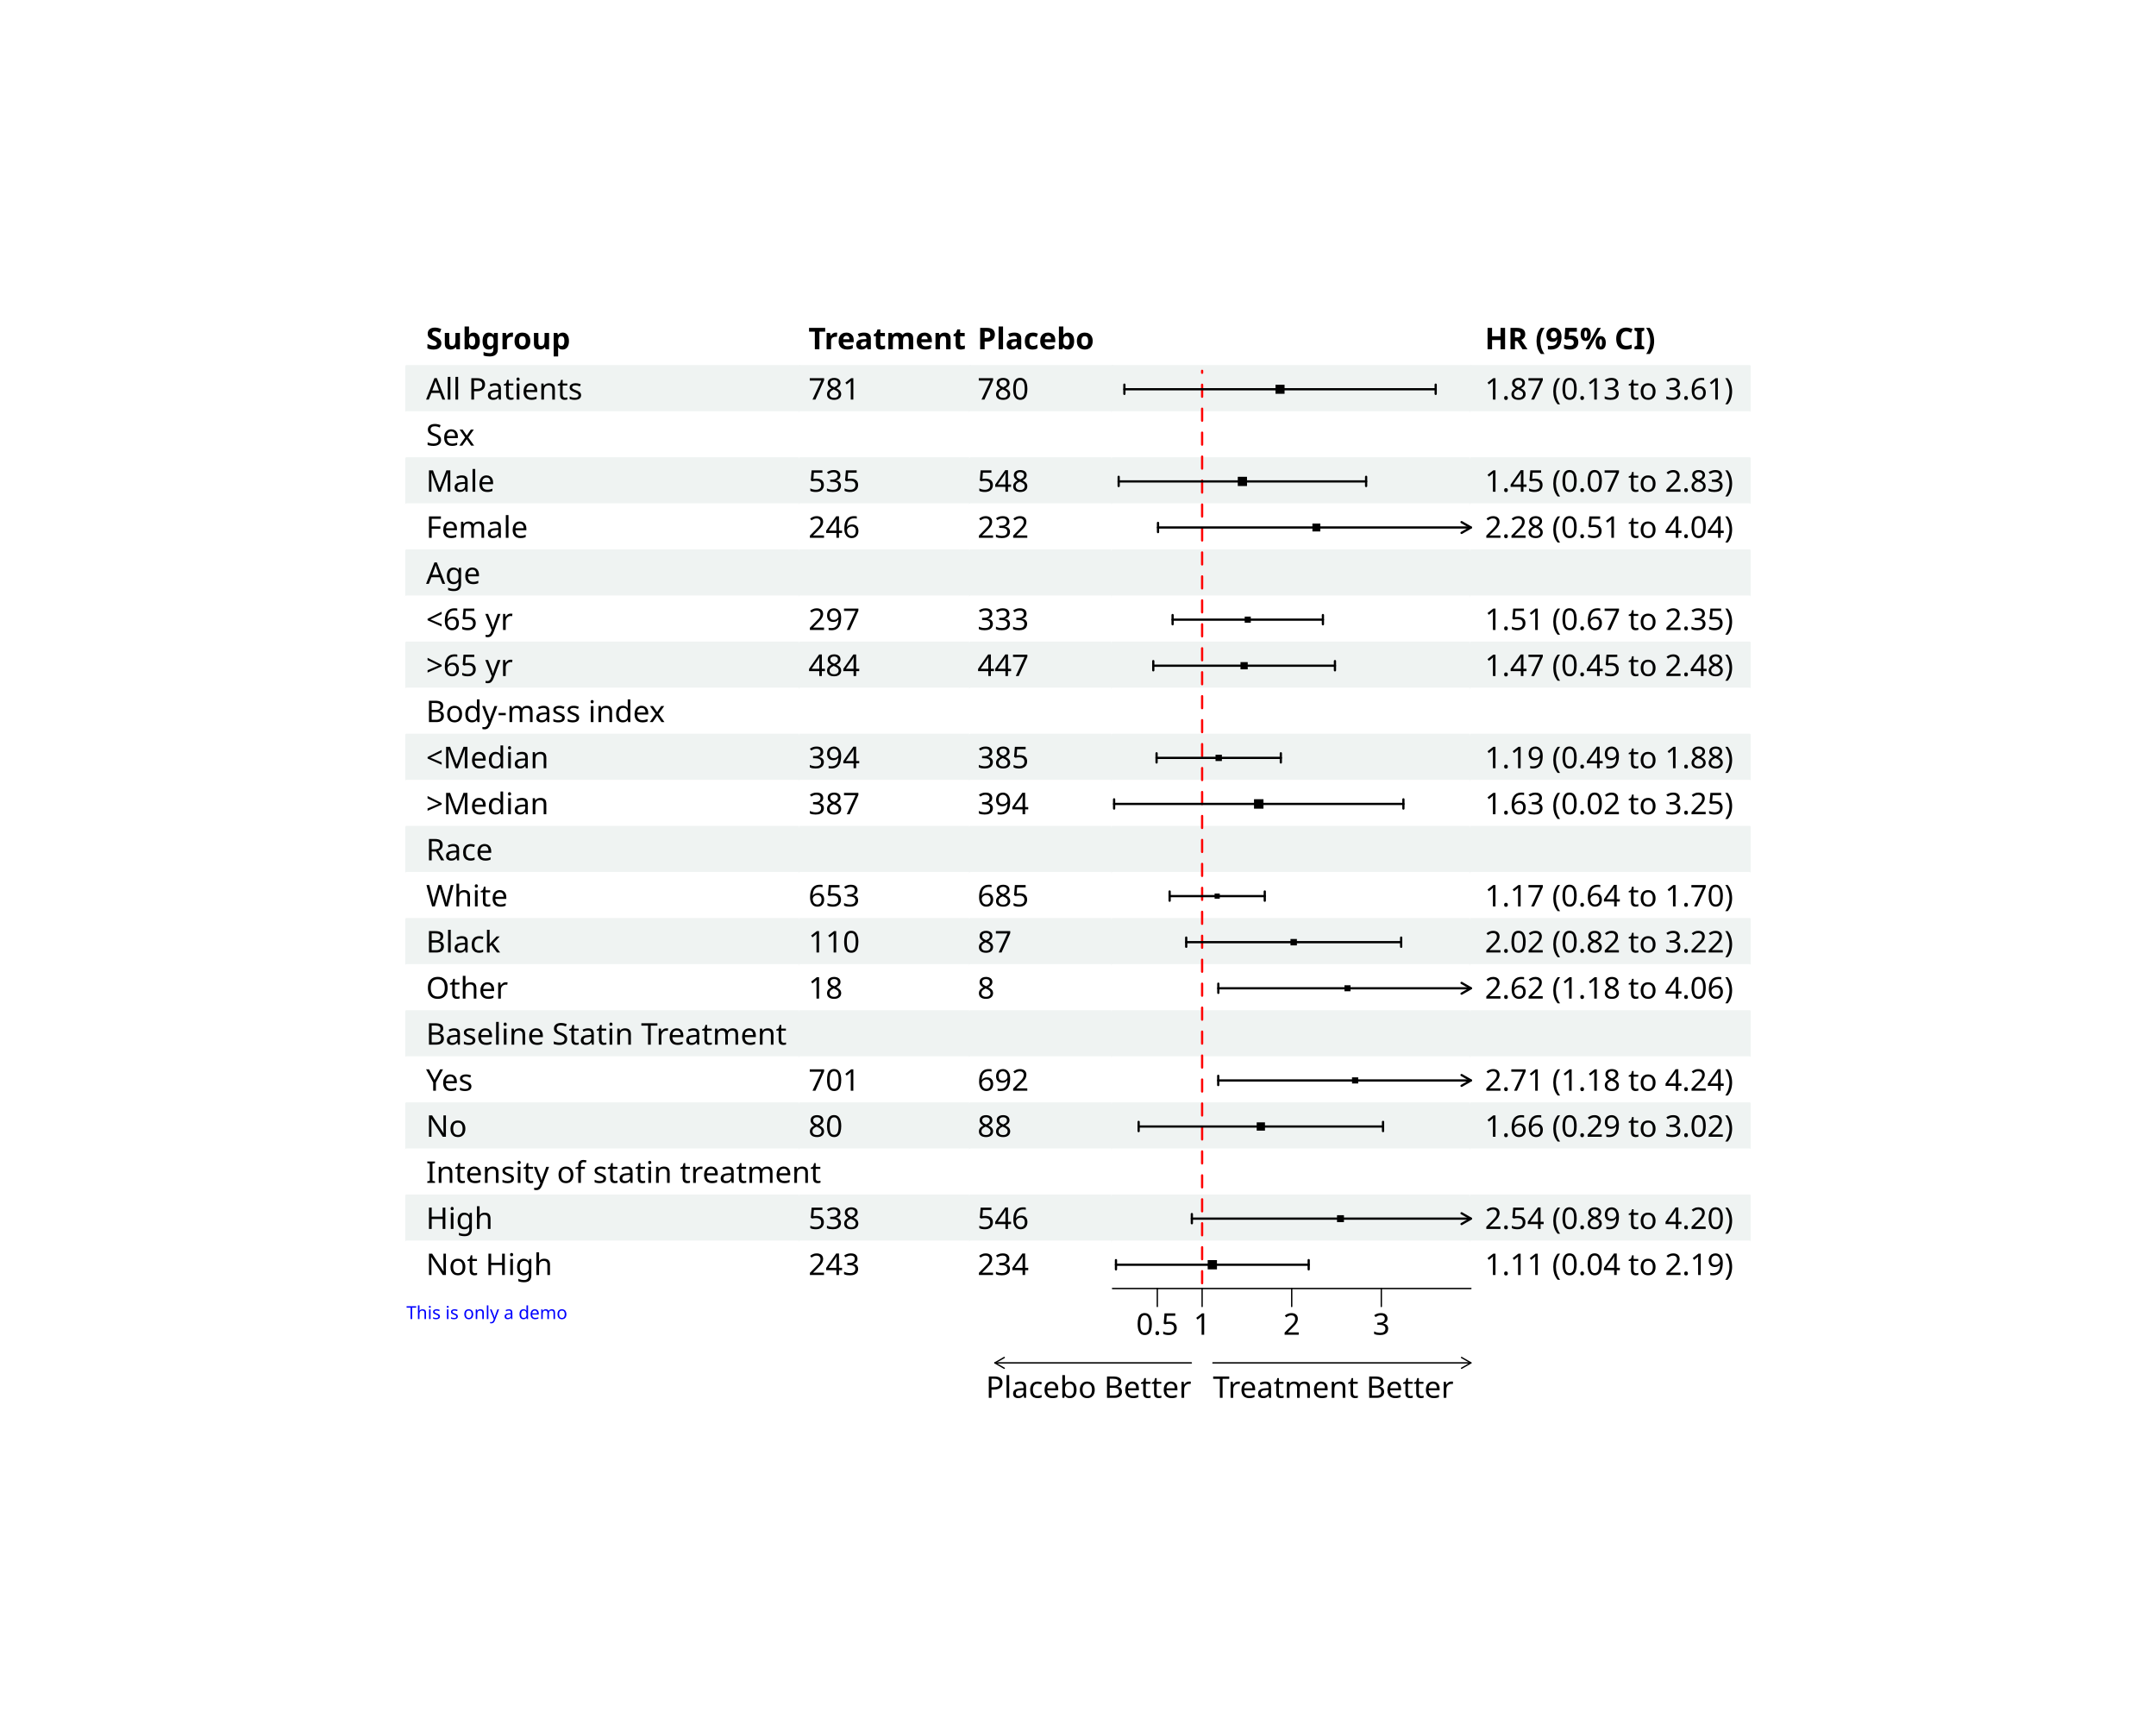
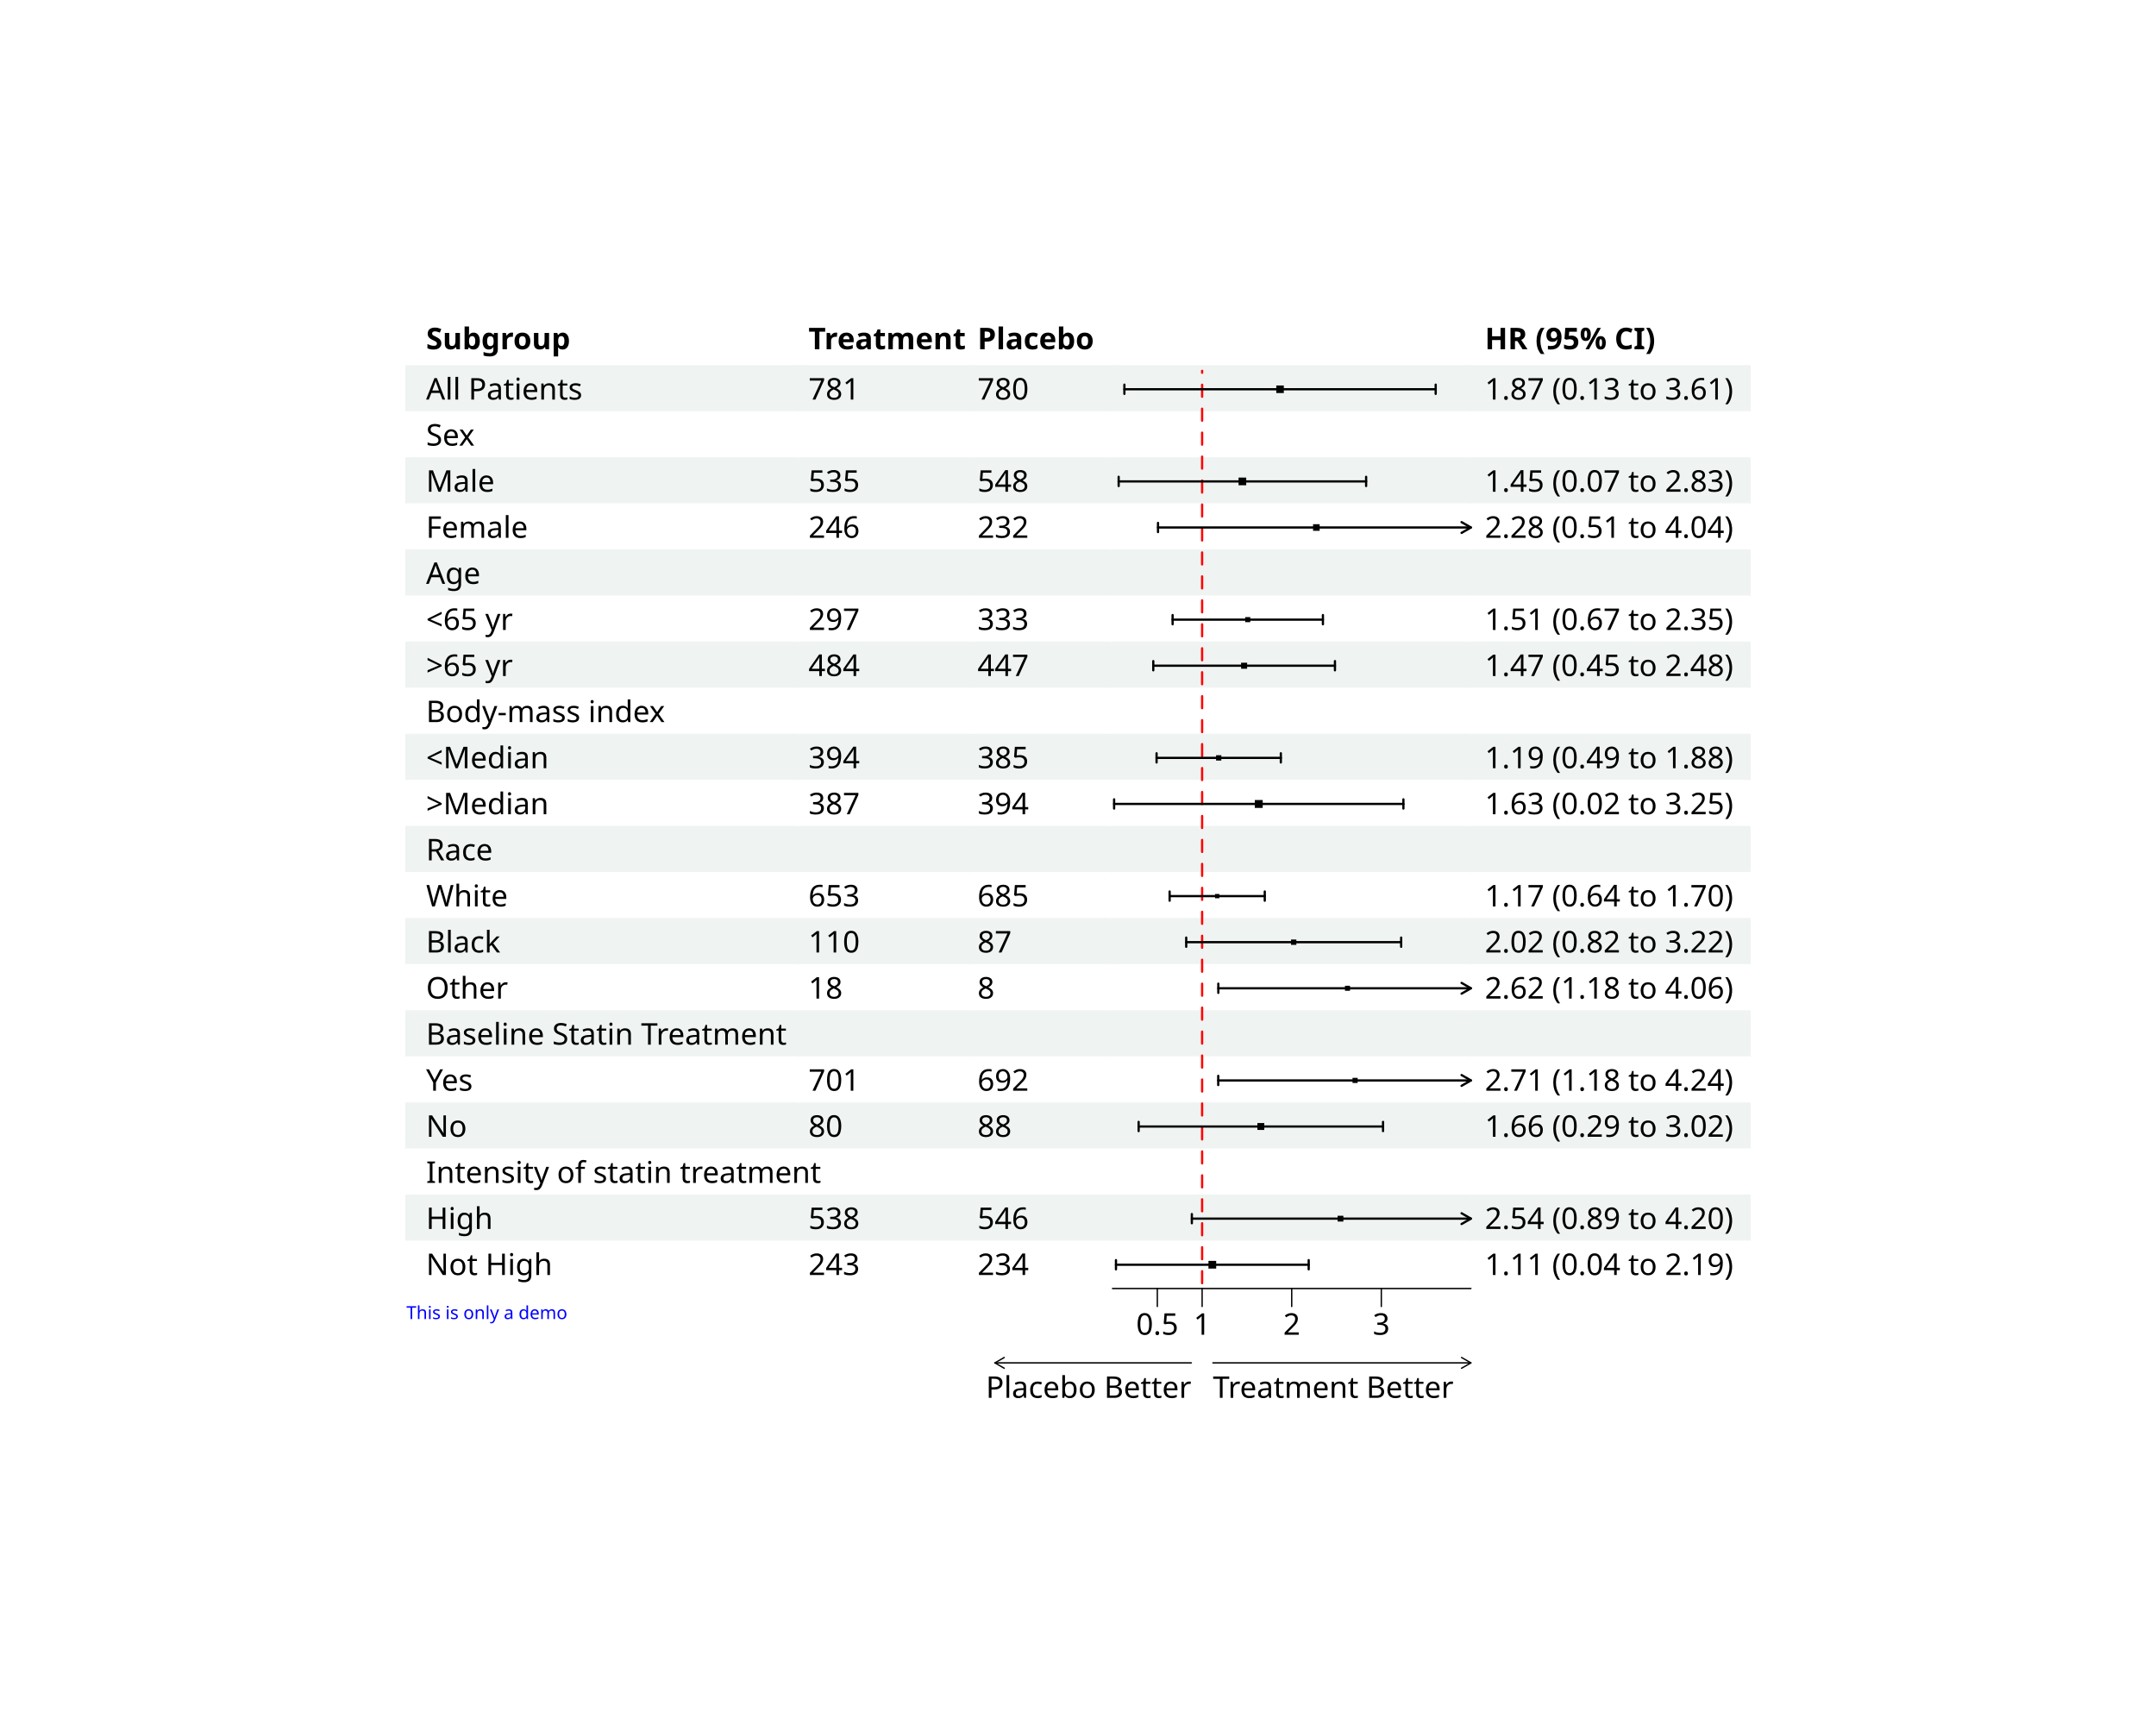
<svg xmlns="http://www.w3.org/2000/svg" class="svglite" data-engine-version="2.0" width="720.00pt" height="576.00pt" viewBox="0 0 720.00 576.00">
  <defs>
    <style type="text/css">
    .svglite line, .svglite polyline, .svglite polygon, .svglite path, .svglite rect, .svglite circle {
      fill: none;
      stroke: #000000;
      stroke-linecap: round;
      stroke-linejoin: round;
      stroke-miterlimit: 10.00;
    }
  </style>
  </defs>
  <rect width="100%" height="100%" style="stroke: none; fill: #FFFFFF;" />
  <defs>
    <clipPath id="cpMC4wMHw3MjAuMDB8MC4wMHw1NzYuMDA=">
      <rect x="0.00" y="0.00" width="720.00" height="576.00" />
    </clipPath>
  </defs>
  <g clip-path="url(#cpMC4wMHw3MjAuMDB8MC4wMHw1NzYuMDA=)">
    <rect x="135.72" y="104.06" width="131.41" height="18.22" style="stroke-width: 0.75; stroke: none; fill: #FFFFFF;" />
    <rect x="267.13" y="104.06" width="56.91" height="18.22" style="stroke-width: 0.75; stroke: none; fill: #FFFFFF;" />
    <rect x="324.05" y="104.06" width="47.48" height="18.22" style="stroke-width: 0.75; stroke: none; fill: #FFFFFF;" />
    <rect x="371.53" y="104.06" width="119.68" height="18.22" style="stroke-width: 0.75; stroke: none; fill: #FFFFFF;" />
    <rect x="491.21" y="104.06" width="93.06" height="18.22" style="stroke-width: 0.75; stroke: none; fill: #FFFFFF;" />
    <rect x="135.72" y="122.28" width="131.41" height="15.39" style="stroke-width: 0.75; stroke: #EFF3F2; fill: #EFF3F2;" />
    <rect x="135.72" y="137.67" width="131.41" height="15.39" style="stroke-width: 0.75; stroke: #FFFFFF; fill: #FFFFFF;" />
    <rect x="135.72" y="153.06" width="131.41" height="15.39" style="stroke-width: 0.75; stroke: #EFF3F2; fill: #EFF3F2;" />
    <rect x="135.72" y="168.44" width="131.41" height="15.39" style="stroke-width: 0.75; stroke: #FFFFFF; fill: #FFFFFF;" />
    <rect x="135.72" y="183.83" width="131.41" height="15.39" style="stroke-width: 0.75; stroke: #EFF3F2; fill: #EFF3F2;" />
    <rect x="135.72" y="199.21" width="131.41" height="15.39" style="stroke-width: 0.75; stroke: #FFFFFF; fill: #FFFFFF;" />
    <rect x="135.72" y="214.60" width="131.41" height="15.39" style="stroke-width: 0.75; stroke: #EFF3F2; fill: #EFF3F2;" />
    <rect x="135.72" y="229.99" width="131.41" height="15.39" style="stroke-width: 0.75; stroke: #FFFFFF; fill: #FFFFFF;" />
    <rect x="135.72" y="245.37" width="131.41" height="15.39" style="stroke-width: 0.75; stroke: #EFF3F2; fill: #EFF3F2;" />
    <rect x="135.72" y="260.76" width="131.41" height="15.39" style="stroke-width: 0.75; stroke: #FFFFFF; fill: #FFFFFF;" />
    <rect x="135.72" y="276.14" width="131.41" height="15.39" style="stroke-width: 0.75; stroke: #EFF3F2; fill: #EFF3F2;" />
    <rect x="135.72" y="291.53" width="131.41" height="15.39" style="stroke-width: 0.75; stroke: #FFFFFF; fill: #FFFFFF;" />
    <rect x="135.72" y="306.92" width="131.41" height="15.39" style="stroke-width: 0.75; stroke: #EFF3F2; fill: #EFF3F2;" />
    <rect x="135.72" y="322.30" width="131.41" height="15.39" style="stroke-width: 0.75; stroke: #FFFFFF; fill: #FFFFFF;" />
    <rect x="135.72" y="337.69" width="131.41" height="15.39" style="stroke-width: 0.75; stroke: #EFF3F2; fill: #EFF3F2;" />
    <rect x="135.72" y="353.07" width="131.41" height="15.39" style="stroke-width: 0.75; stroke: #FFFFFF; fill: #FFFFFF;" />
    <rect x="135.72" y="368.46" width="131.41" height="15.39" style="stroke-width: 0.75; stroke: #EFF3F2; fill: #EFF3F2;" />
    <rect x="135.72" y="383.85" width="131.41" height="15.39" style="stroke-width: 0.75; stroke: #FFFFFF; fill: #FFFFFF;" />
    <rect x="135.72" y="399.23" width="131.41" height="15.39" style="stroke-width: 0.75; stroke: #EFF3F2; fill: #EFF3F2;" />
    <rect x="135.72" y="414.62" width="131.41" height="15.39" style="stroke-width: 0.75; stroke: #FFFFFF; fill: #FFFFFF;" />
    <rect x="267.13" y="122.28" width="56.91" height="15.39" style="stroke-width: 0.75; stroke: #EFF3F2; fill: #EFF3F2;" />
    <rect x="267.13" y="137.67" width="56.91" height="15.39" style="stroke-width: 0.75; stroke: #FFFFFF; fill: #FFFFFF;" />
    <rect x="267.13" y="153.06" width="56.91" height="15.39" style="stroke-width: 0.75; stroke: #EFF3F2; fill: #EFF3F2;" />
    <rect x="267.13" y="168.44" width="56.91" height="15.39" style="stroke-width: 0.75; stroke: #FFFFFF; fill: #FFFFFF;" />
    <rect x="267.13" y="183.83" width="56.91" height="15.39" style="stroke-width: 0.75; stroke: #EFF3F2; fill: #EFF3F2;" />
    <rect x="267.13" y="199.21" width="56.91" height="15.39" style="stroke-width: 0.75; stroke: #FFFFFF; fill: #FFFFFF;" />
    <rect x="267.13" y="214.60" width="56.91" height="15.39" style="stroke-width: 0.75; stroke: #EFF3F2; fill: #EFF3F2;" />
    <rect x="267.13" y="229.99" width="56.91" height="15.39" style="stroke-width: 0.75; stroke: #FFFFFF; fill: #FFFFFF;" />
    <rect x="267.13" y="245.37" width="56.91" height="15.39" style="stroke-width: 0.75; stroke: #EFF3F2; fill: #EFF3F2;" />
    <rect x="267.13" y="260.76" width="56.91" height="15.39" style="stroke-width: 0.75; stroke: #FFFFFF; fill: #FFFFFF;" />
    <rect x="267.13" y="276.14" width="56.91" height="15.39" style="stroke-width: 0.75; stroke: #EFF3F2; fill: #EFF3F2;" />
    <rect x="267.13" y="291.53" width="56.91" height="15.39" style="stroke-width: 0.75; stroke: #FFFFFF; fill: #FFFFFF;" />
    <rect x="267.13" y="306.92" width="56.91" height="15.39" style="stroke-width: 0.75; stroke: #EFF3F2; fill: #EFF3F2;" />
    <rect x="267.13" y="322.30" width="56.91" height="15.39" style="stroke-width: 0.75; stroke: #FFFFFF; fill: #FFFFFF;" />
    <rect x="267.13" y="337.69" width="56.91" height="15.39" style="stroke-width: 0.75; stroke: #EFF3F2; fill: #EFF3F2;" />
    <rect x="267.13" y="353.07" width="56.91" height="15.39" style="stroke-width: 0.75; stroke: #FFFFFF; fill: #FFFFFF;" />
    <rect x="267.13" y="368.46" width="56.91" height="15.39" style="stroke-width: 0.75; stroke: #EFF3F2; fill: #EFF3F2;" />
    <rect x="267.13" y="383.85" width="56.91" height="15.39" style="stroke-width: 0.75; stroke: #FFFFFF; fill: #FFFFFF;" />
    <rect x="267.13" y="399.23" width="56.91" height="15.39" style="stroke-width: 0.75; stroke: #EFF3F2; fill: #EFF3F2;" />
    <rect x="267.13" y="414.62" width="56.91" height="15.39" style="stroke-width: 0.75; stroke: #FFFFFF; fill: #FFFFFF;" />
    <rect x="324.05" y="122.28" width="47.48" height="15.39" style="stroke-width: 0.75; stroke: #EFF3F2; fill: #EFF3F2;" />
    <rect x="324.05" y="137.67" width="47.48" height="15.39" style="stroke-width: 0.75; stroke: #FFFFFF; fill: #FFFFFF;" />
    <rect x="324.05" y="153.06" width="47.48" height="15.39" style="stroke-width: 0.75; stroke: #EFF3F2; fill: #EFF3F2;" />
    <rect x="324.05" y="168.44" width="47.48" height="15.39" style="stroke-width: 0.75; stroke: #FFFFFF; fill: #FFFFFF;" />
    <rect x="324.05" y="183.83" width="47.48" height="15.39" style="stroke-width: 0.75; stroke: #EFF3F2; fill: #EFF3F2;" />
    <rect x="324.05" y="199.21" width="47.48" height="15.39" style="stroke-width: 0.75; stroke: #FFFFFF; fill: #FFFFFF;" />
    <rect x="324.05" y="214.60" width="47.48" height="15.39" style="stroke-width: 0.75; stroke: #EFF3F2; fill: #EFF3F2;" />
    <rect x="324.05" y="229.99" width="47.48" height="15.39" style="stroke-width: 0.75; stroke: #FFFFFF; fill: #FFFFFF;" />
    <rect x="324.05" y="245.37" width="47.48" height="15.39" style="stroke-width: 0.75; stroke: #EFF3F2; fill: #EFF3F2;" />
    <rect x="324.05" y="260.76" width="47.48" height="15.39" style="stroke-width: 0.75; stroke: #FFFFFF; fill: #FFFFFF;" />
    <rect x="324.05" y="276.14" width="47.48" height="15.39" style="stroke-width: 0.75; stroke: #EFF3F2; fill: #EFF3F2;" />
    <rect x="324.05" y="291.53" width="47.48" height="15.39" style="stroke-width: 0.75; stroke: #FFFFFF; fill: #FFFFFF;" />
    <rect x="324.05" y="306.92" width="47.48" height="15.39" style="stroke-width: 0.75; stroke: #EFF3F2; fill: #EFF3F2;" />
    <rect x="324.05" y="322.30" width="47.48" height="15.39" style="stroke-width: 0.75; stroke: #FFFFFF; fill: #FFFFFF;" />
    <rect x="324.05" y="337.69" width="47.48" height="15.39" style="stroke-width: 0.75; stroke: #EFF3F2; fill: #EFF3F2;" />
    <rect x="324.05" y="353.07" width="47.48" height="15.39" style="stroke-width: 0.75; stroke: #FFFFFF; fill: #FFFFFF;" />
    <rect x="324.05" y="368.46" width="47.48" height="15.39" style="stroke-width: 0.75; stroke: #EFF3F2; fill: #EFF3F2;" />
    <rect x="324.05" y="383.85" width="47.48" height="15.39" style="stroke-width: 0.75; stroke: #FFFFFF; fill: #FFFFFF;" />
    <rect x="324.05" y="399.23" width="47.48" height="15.39" style="stroke-width: 0.75; stroke: #EFF3F2; fill: #EFF3F2;" />
    <rect x="324.05" y="414.62" width="47.48" height="15.39" style="stroke-width: 0.75; stroke: #FFFFFF; fill: #FFFFFF;" />
    <rect x="371.53" y="122.28" width="119.68" height="15.39" style="stroke-width: 0.75; stroke: #EFF3F2; fill: #EFF3F2;" />
    <rect x="371.53" y="137.67" width="119.68" height="15.39" style="stroke-width: 0.75; stroke: #FFFFFF; fill: #FFFFFF;" />
    <rect x="371.53" y="153.06" width="119.68" height="15.39" style="stroke-width: 0.75; stroke: #EFF3F2; fill: #EFF3F2;" />
    <rect x="371.53" y="168.44" width="119.68" height="15.39" style="stroke-width: 0.75; stroke: #FFFFFF; fill: #FFFFFF;" />
    <rect x="371.53" y="183.83" width="119.68" height="15.39" style="stroke-width: 0.75; stroke: #EFF3F2; fill: #EFF3F2;" />
    <rect x="371.53" y="199.21" width="119.68" height="15.39" style="stroke-width: 0.75; stroke: #FFFFFF; fill: #FFFFFF;" />
    <rect x="371.53" y="214.60" width="119.68" height="15.39" style="stroke-width: 0.75; stroke: #EFF3F2; fill: #EFF3F2;" />
    <rect x="371.53" y="229.99" width="119.68" height="15.39" style="stroke-width: 0.75; stroke: #FFFFFF; fill: #FFFFFF;" />
    <rect x="371.53" y="245.37" width="119.68" height="15.39" style="stroke-width: 0.75; stroke: #EFF3F2; fill: #EFF3F2;" />
    <rect x="371.53" y="260.76" width="119.68" height="15.39" style="stroke-width: 0.75; stroke: #FFFFFF; fill: #FFFFFF;" />
    <rect x="371.53" y="276.14" width="119.68" height="15.39" style="stroke-width: 0.75; stroke: #EFF3F2; fill: #EFF3F2;" />
    <rect x="371.53" y="291.53" width="119.68" height="15.39" style="stroke-width: 0.75; stroke: #FFFFFF; fill: #FFFFFF;" />
    <rect x="371.53" y="306.92" width="119.68" height="15.39" style="stroke-width: 0.75; stroke: #EFF3F2; fill: #EFF3F2;" />
    <rect x="371.53" y="322.30" width="119.68" height="15.39" style="stroke-width: 0.75; stroke: #FFFFFF; fill: #FFFFFF;" />
    <rect x="371.53" y="337.69" width="119.68" height="15.39" style="stroke-width: 0.75; stroke: #EFF3F2; fill: #EFF3F2;" />
    <rect x="371.53" y="353.07" width="119.68" height="15.39" style="stroke-width: 0.75; stroke: #FFFFFF; fill: #FFFFFF;" />
    <rect x="371.53" y="368.46" width="119.68" height="15.39" style="stroke-width: 0.75; stroke: #EFF3F2; fill: #EFF3F2;" />
    <rect x="371.53" y="383.85" width="119.68" height="15.39" style="stroke-width: 0.75; stroke: #FFFFFF; fill: #FFFFFF;" />
    <rect x="371.53" y="399.23" width="119.68" height="15.39" style="stroke-width: 0.75; stroke: #EFF3F2; fill: #EFF3F2;" />
    <rect x="371.53" y="414.62" width="119.68" height="15.39" style="stroke-width: 0.75; stroke: #FFFFFF; fill: #FFFFFF;" />
    <rect x="491.21" y="122.28" width="93.06" height="15.39" style="stroke-width: 0.75; stroke: #EFF3F2; fill: #EFF3F2;" />
    <rect x="491.21" y="137.67" width="93.06" height="15.39" style="stroke-width: 0.75; stroke: #FFFFFF; fill: #FFFFFF;" />
    <rect x="491.21" y="153.06" width="93.06" height="15.39" style="stroke-width: 0.75; stroke: #EFF3F2; fill: #EFF3F2;" />
    <rect x="491.21" y="168.44" width="93.06" height="15.39" style="stroke-width: 0.75; stroke: #FFFFFF; fill: #FFFFFF;" />
    <rect x="491.21" y="183.83" width="93.06" height="15.39" style="stroke-width: 0.75; stroke: #EFF3F2; fill: #EFF3F2;" />
    <rect x="491.21" y="199.21" width="93.06" height="15.39" style="stroke-width: 0.75; stroke: #FFFFFF; fill: #FFFFFF;" />
    <rect x="491.21" y="214.60" width="93.06" height="15.39" style="stroke-width: 0.75; stroke: #EFF3F2; fill: #EFF3F2;" />
    <rect x="491.21" y="229.99" width="93.06" height="15.39" style="stroke-width: 0.75; stroke: #FFFFFF; fill: #FFFFFF;" />
    <rect x="491.21" y="245.37" width="93.06" height="15.39" style="stroke-width: 0.75; stroke: #EFF3F2; fill: #EFF3F2;" />
    <rect x="491.21" y="260.76" width="93.06" height="15.39" style="stroke-width: 0.75; stroke: #FFFFFF; fill: #FFFFFF;" />
    <rect x="491.21" y="276.14" width="93.06" height="15.39" style="stroke-width: 0.75; stroke: #EFF3F2; fill: #EFF3F2;" />
    <rect x="491.21" y="291.53" width="93.06" height="15.39" style="stroke-width: 0.75; stroke: #FFFFFF; fill: #FFFFFF;" />
    <rect x="491.21" y="306.92" width="93.06" height="15.39" style="stroke-width: 0.75; stroke: #EFF3F2; fill: #EFF3F2;" />
    <rect x="491.21" y="322.30" width="93.06" height="15.39" style="stroke-width: 0.75; stroke: #FFFFFF; fill: #FFFFFF;" />
    <rect x="491.21" y="337.69" width="93.06" height="15.39" style="stroke-width: 0.75; stroke: #EFF3F2; fill: #EFF3F2;" />
    <rect x="491.21" y="353.07" width="93.06" height="15.39" style="stroke-width: 0.75; stroke: #FFFFFF; fill: #FFFFFF;" />
    <rect x="491.21" y="368.46" width="93.06" height="15.39" style="stroke-width: 0.75; stroke: #EFF3F2; fill: #EFF3F2;" />
    <rect x="491.21" y="383.85" width="93.06" height="15.39" style="stroke-width: 0.75; stroke: #FFFFFF; fill: #FFFFFF;" />
    <rect x="491.21" y="399.23" width="93.06" height="15.39" style="stroke-width: 0.75; stroke: #EFF3F2; fill: #EFF3F2;" />
    <rect x="491.21" y="414.62" width="93.06" height="15.39" style="stroke-width: 0.75; stroke: #FFFFFF; fill: #FFFFFF;" />
    <text x="142.29" y="116.62" style="font-size: 10.00px; font-weight: bold; font-family: sans;" textLength="43.37px" lengthAdjust="spacingAndGlyphs">Subgroup</text>
    <text x="142.29" y="133.42" style="font-size: 10.00px; font-family: sans;" textLength="58.36px" lengthAdjust="spacingAndGlyphs">   All Patients</text>
    <text x="269.98" y="116.62" style="font-size: 10.00px; font-weight: bold; font-family: sans;" textLength="45.58px" lengthAdjust="spacingAndGlyphs">Treatment</text>
    <text x="142.29" y="148.80" style="font-size: 10.00px; font-family: sans;" textLength="17.24px" lengthAdjust="spacingAndGlyphs">Sex</text>
    <text x="326.42" y="116.62" style="font-size: 10.00px; font-weight: bold; font-family: sans;" textLength="36.14px" lengthAdjust="spacingAndGlyphs">Placebo</text>
    <text x="142.29" y="164.19" style="font-size: 10.00px; font-family: sans;" textLength="35.57px" lengthAdjust="spacingAndGlyphs">     Male</text>
    <text x="377.52" y="116.62" style="font-size: 10.00px; font-weight: bold; font-family: sans;" textLength="2.78px" lengthAdjust="spacingAndGlyphs"> </text>
    <text x="142.29" y="179.58" style="font-size: 10.00px; font-family: sans;" textLength="47.24px" lengthAdjust="spacingAndGlyphs">     Female</text>
    <text x="495.87" y="116.62" style="font-size: 10.00px; font-weight: bold; font-family: sans;" textLength="56.68px" lengthAdjust="spacingAndGlyphs">HR (95% CI)</text>
    <text x="142.29" y="194.96" style="font-size: 10.00px; font-family: sans;" textLength="17.80px" lengthAdjust="spacingAndGlyphs">Age</text>
    <text x="142.29" y="210.35" style="font-size: 10.00px; font-family: sans;" textLength="41.97px" lengthAdjust="spacingAndGlyphs">     &lt;65 yr</text>
    <text x="142.29" y="225.73" style="font-size: 10.00px; font-family: sans;" textLength="41.97px" lengthAdjust="spacingAndGlyphs">     &gt;65 yr</text>
    <text x="142.29" y="241.12" style="font-size: 10.00px; font-family: sans;" textLength="76.72px" lengthAdjust="spacingAndGlyphs">Body-mass index</text>
    <text x="142.29" y="256.51" style="font-size: 10.00px; font-family: sans;" textLength="52.54px" lengthAdjust="spacingAndGlyphs">     &lt;Median</text>
    <text x="142.29" y="271.89" style="font-size: 10.00px; font-family: sans;" textLength="52.54px" lengthAdjust="spacingAndGlyphs">     &gt;Median</text>
    <text x="142.29" y="287.28" style="font-size: 10.00px; font-family: sans;" textLength="23.35px" lengthAdjust="spacingAndGlyphs">Race</text>
    <text x="142.29" y="302.66" style="font-size: 10.00px; font-family: sans;" textLength="39.45px" lengthAdjust="spacingAndGlyphs">     White</text>
    <text x="142.29" y="318.05" style="font-size: 10.00px; font-family: sans;" textLength="38.35px" lengthAdjust="spacingAndGlyphs">     Black</text>
    <text x="142.29" y="333.44" style="font-size: 10.00px; font-family: sans;" textLength="38.90px" lengthAdjust="spacingAndGlyphs">     Other</text>
    <text x="142.29" y="348.82" style="font-size: 10.00px; font-family: sans;" textLength="115.07px" lengthAdjust="spacingAndGlyphs">Baseline Statin Treatment</text>
    <text x="142.29" y="364.21" style="font-size: 10.00px; font-family: sans;" textLength="31.13px" lengthAdjust="spacingAndGlyphs">     Yes</text>
    <text x="142.29" y="379.59" style="font-size: 10.00px; font-family: sans;" textLength="26.68px" lengthAdjust="spacingAndGlyphs">     No</text>
    <text x="142.29" y="394.98" style="font-size: 10.00px; font-family: sans;" textLength="120.07px" lengthAdjust="spacingAndGlyphs">Intensity of statin treatment</text>
    <text x="142.29" y="410.37" style="font-size: 10.00px; font-family: sans;" textLength="34.46px" lengthAdjust="spacingAndGlyphs">     High</text>
    <text x="142.29" y="425.75" style="font-size: 10.00px; font-family: sans;" textLength="52.80px" lengthAdjust="spacingAndGlyphs">     Not High</text>
    <text x="269.98" y="133.42" style="font-size: 10.00px; font-family: sans;" textLength="16.69px" lengthAdjust="spacingAndGlyphs">781</text>
    <text x="269.98" y="164.19" style="font-size: 10.00px; font-family: sans;" textLength="16.69px" lengthAdjust="spacingAndGlyphs">535</text>
    <text x="269.98" y="179.58" style="font-size: 10.00px; font-family: sans;" textLength="16.69px" lengthAdjust="spacingAndGlyphs">246</text>
    <text x="269.98" y="210.35" style="font-size: 10.00px; font-family: sans;" textLength="16.69px" lengthAdjust="spacingAndGlyphs">297</text>
    <text x="269.98" y="225.73" style="font-size: 10.00px; font-family: sans;" textLength="16.69px" lengthAdjust="spacingAndGlyphs">484</text>
    <text x="269.98" y="256.51" style="font-size: 10.00px; font-family: sans;" textLength="16.69px" lengthAdjust="spacingAndGlyphs">394</text>
    <text x="269.98" y="271.89" style="font-size: 10.00px; font-family: sans;" textLength="16.69px" lengthAdjust="spacingAndGlyphs">387</text>
    <text x="269.98" y="302.66" style="font-size: 10.00px; font-family: sans;" textLength="16.69px" lengthAdjust="spacingAndGlyphs">653</text>
    <text x="269.98" y="318.05" style="font-size: 10.00px; font-family: sans;" textLength="16.69px" lengthAdjust="spacingAndGlyphs">110</text>
    <text x="269.98" y="333.44" style="font-size: 10.00px; font-family: sans;" textLength="11.12px" lengthAdjust="spacingAndGlyphs">18</text>
    <text x="269.98" y="364.21" style="font-size: 10.00px; font-family: sans;" textLength="16.69px" lengthAdjust="spacingAndGlyphs">701</text>
    <text x="269.98" y="379.59" style="font-size: 10.00px; font-family: sans;" textLength="11.12px" lengthAdjust="spacingAndGlyphs">80</text>
    <text x="269.98" y="410.37" style="font-size: 10.00px; font-family: sans;" textLength="16.69px" lengthAdjust="spacingAndGlyphs">538</text>
    <text x="269.98" y="425.75" style="font-size: 10.00px; font-family: sans;" textLength="16.69px" lengthAdjust="spacingAndGlyphs">243</text>
    <text x="326.42" y="133.42" style="font-size: 10.00px; font-family: sans;" textLength="16.69px" lengthAdjust="spacingAndGlyphs">780</text>
    <text x="326.42" y="164.19" style="font-size: 10.00px; font-family: sans;" textLength="16.69px" lengthAdjust="spacingAndGlyphs">548</text>
    <text x="326.42" y="179.58" style="font-size: 10.00px; font-family: sans;" textLength="16.69px" lengthAdjust="spacingAndGlyphs">232</text>
    <text x="326.42" y="210.35" style="font-size: 10.00px; font-family: sans;" textLength="16.69px" lengthAdjust="spacingAndGlyphs">333</text>
    <text x="326.42" y="225.73" style="font-size: 10.00px; font-family: sans;" textLength="16.69px" lengthAdjust="spacingAndGlyphs">447</text>
    <text x="326.42" y="256.51" style="font-size: 10.00px; font-family: sans;" textLength="16.69px" lengthAdjust="spacingAndGlyphs">385</text>
    <text x="326.42" y="271.89" style="font-size: 10.00px; font-family: sans;" textLength="16.69px" lengthAdjust="spacingAndGlyphs">394</text>
    <text x="326.42" y="302.66" style="font-size: 10.00px; font-family: sans;" textLength="16.69px" lengthAdjust="spacingAndGlyphs">685</text>
    <text x="326.42" y="318.05" style="font-size: 10.00px; font-family: sans;" textLength="11.12px" lengthAdjust="spacingAndGlyphs">87</text>
    <text x="326.42" y="333.44" style="font-size: 10.00px; font-family: sans;" textLength="5.56px" lengthAdjust="spacingAndGlyphs">8</text>
    <text x="326.42" y="364.21" style="font-size: 10.00px; font-family: sans;" textLength="16.69px" lengthAdjust="spacingAndGlyphs">692</text>
    <text x="326.42" y="379.59" style="font-size: 10.00px; font-family: sans;" textLength="11.12px" lengthAdjust="spacingAndGlyphs">88</text>
    <text x="326.42" y="410.37" style="font-size: 10.00px; font-family: sans;" textLength="16.69px" lengthAdjust="spacingAndGlyphs">546</text>
    <text x="326.42" y="425.75" style="font-size: 10.00px; font-family: sans;" textLength="16.69px" lengthAdjust="spacingAndGlyphs">234</text>
    <text x="377.52" y="133.42" style="font-size: 10.00px; font-family: sans;" textLength="108.34px" lengthAdjust="spacingAndGlyphs">                                       </text>
    <text x="377.52" y="148.80" style="font-size: 10.00px; font-family: sans;" textLength="108.34px" lengthAdjust="spacingAndGlyphs">                                       </text>
    <text x="377.52" y="164.19" style="font-size: 10.00px; font-family: sans;" textLength="108.34px" lengthAdjust="spacingAndGlyphs">                                       </text>
    <text x="377.52" y="179.58" style="font-size: 10.00px; font-family: sans;" textLength="108.34px" lengthAdjust="spacingAndGlyphs">                                       </text>
    <text x="377.52" y="194.96" style="font-size: 10.00px; font-family: sans;" textLength="108.34px" lengthAdjust="spacingAndGlyphs">                                       </text>
    <text x="377.52" y="210.35" style="font-size: 10.00px; font-family: sans;" textLength="108.34px" lengthAdjust="spacingAndGlyphs">                                       </text>
    <text x="377.52" y="225.73" style="font-size: 10.00px; font-family: sans;" textLength="108.34px" lengthAdjust="spacingAndGlyphs">                                       </text>
    <text x="377.52" y="241.12" style="font-size: 10.00px; font-family: sans;" textLength="108.34px" lengthAdjust="spacingAndGlyphs">                                       </text>
    <text x="377.52" y="256.51" style="font-size: 10.00px; font-family: sans;" textLength="108.34px" lengthAdjust="spacingAndGlyphs">                                       </text>
    <text x="377.52" y="271.89" style="font-size: 10.00px; font-family: sans;" textLength="108.34px" lengthAdjust="spacingAndGlyphs">                                       </text>
    <text x="377.52" y="287.28" style="font-size: 10.00px; font-family: sans;" textLength="108.34px" lengthAdjust="spacingAndGlyphs">                                       </text>
    <text x="377.52" y="302.66" style="font-size: 10.00px; font-family: sans;" textLength="108.34px" lengthAdjust="spacingAndGlyphs">                                       </text>
    <text x="377.52" y="318.05" style="font-size: 10.00px; font-family: sans;" textLength="108.34px" lengthAdjust="spacingAndGlyphs">                                       </text>
    <text x="377.52" y="333.44" style="font-size: 10.00px; font-family: sans;" textLength="108.34px" lengthAdjust="spacingAndGlyphs">                                       </text>
    <text x="377.52" y="348.82" style="font-size: 10.00px; font-family: sans;" textLength="108.34px" lengthAdjust="spacingAndGlyphs">                                       </text>
    <text x="377.52" y="364.21" style="font-size: 10.00px; font-family: sans;" textLength="108.34px" lengthAdjust="spacingAndGlyphs">                                       </text>
    <text x="377.52" y="379.59" style="font-size: 10.00px; font-family: sans;" textLength="108.34px" lengthAdjust="spacingAndGlyphs">                                       </text>
    <text x="377.52" y="394.98" style="font-size: 10.00px; font-family: sans;" textLength="108.34px" lengthAdjust="spacingAndGlyphs">                                       </text>
    <text x="377.52" y="410.37" style="font-size: 10.00px; font-family: sans;" textLength="108.34px" lengthAdjust="spacingAndGlyphs">                                       </text>
    <text x="377.52" y="425.75" style="font-size: 10.00px; font-family: sans;" textLength="108.34px" lengthAdjust="spacingAndGlyphs">                                       </text>
    <text x="495.87" y="133.42" style="font-size: 10.00px; font-family: sans;" textLength="81.73px" lengthAdjust="spacingAndGlyphs">1.87 (0.13 to 3.61)</text>
    <text x="495.87" y="164.19" style="font-size: 10.00px; font-family: sans;" textLength="81.73px" lengthAdjust="spacingAndGlyphs">1.45 (0.07 to 2.83)</text>
    <text x="495.87" y="179.58" style="font-size: 10.00px; font-family: sans;" textLength="81.73px" lengthAdjust="spacingAndGlyphs">2.28 (0.51 to 4.04)</text>
    <text x="495.87" y="210.35" style="font-size: 10.00px; font-family: sans;" textLength="81.73px" lengthAdjust="spacingAndGlyphs">1.51 (0.67 to 2.35)</text>
    <text x="495.87" y="225.73" style="font-size: 10.00px; font-family: sans;" textLength="81.73px" lengthAdjust="spacingAndGlyphs">1.47 (0.45 to 2.48)</text>
    <text x="495.87" y="256.51" style="font-size: 10.00px; font-family: sans;" textLength="81.73px" lengthAdjust="spacingAndGlyphs">1.19 (0.49 to 1.88)</text>
    <text x="495.87" y="271.89" style="font-size: 10.00px; font-family: sans;" textLength="81.73px" lengthAdjust="spacingAndGlyphs">1.63 (0.02 to 3.25)</text>
    <text x="495.87" y="302.66" style="font-size: 10.00px; font-family: sans;" textLength="81.73px" lengthAdjust="spacingAndGlyphs">1.17 (0.64 to 1.70)</text>
    <text x="495.87" y="318.05" style="font-size: 10.00px; font-family: sans;" textLength="81.73px" lengthAdjust="spacingAndGlyphs">2.02 (0.82 to 3.22)</text>
    <text x="495.87" y="333.44" style="font-size: 10.00px; font-family: sans;" textLength="81.73px" lengthAdjust="spacingAndGlyphs">2.62 (1.18 to 4.06)</text>
    <text x="495.87" y="364.21" style="font-size: 10.00px; font-family: sans;" textLength="81.73px" lengthAdjust="spacingAndGlyphs">2.71 (1.18 to 4.24)</text>
    <text x="495.87" y="379.59" style="font-size: 10.00px; font-family: sans;" textLength="81.73px" lengthAdjust="spacingAndGlyphs">1.66 (0.29 to 3.02)</text>
    <text x="495.87" y="410.37" style="font-size: 10.00px; font-family: sans;" textLength="81.73px" lengthAdjust="spacingAndGlyphs">2.54 (0.89 to 4.20)</text>
    <text x="495.87" y="425.75" style="font-size: 10.00px; font-family: sans;" textLength="81.73px" lengthAdjust="spacingAndGlyphs">1.11 (0.04 to 2.19)</text>
    <line x1="401.45" y1="428.47" x2="401.45" y2="123.82" style="stroke-width: 0.75; stroke: #FF0000; stroke-dasharray: 4.00,4.00;" />
    <polyline points="375.49,129.98 479.45,129.98 " style="stroke-width: 0.75;" />
    <line x1="375.49" y1="131.52" x2="375.49" y2="128.44" style="stroke-width: 0.75;" />
    <line x1="479.45" y1="131.52" x2="479.45" y2="128.44" style="stroke-width: 0.75;" />
-     <polygon points="425.96,131.49 428.98,131.49 428.98,128.47 425.96,128.47 " style="stroke-width: 0.75; stroke: none; fill: #000000;" />
+     <polygon points="426.22,131.24 428.73,131.24 428.73,128.72 426.22,128.72 " style="stroke-width: 0.75; stroke: none; fill: #000000;" />
    <polyline points="373.58,160.75 456.22,160.75 " style="stroke-width: 0.75;" />
    <line x1="373.58" y1="162.29" x2="373.58" y2="159.21" style="stroke-width: 0.75;" />
    <line x1="456.22" y1="162.29" x2="456.22" y2="159.21" style="stroke-width: 0.75;" />
-     <polygon points="413.36,162.29 416.44,162.29 416.44,159.21 413.36,159.21 " style="stroke-width: 0.75; stroke: none; fill: #000000;" />
+     <polygon points="413.62,162.03 416.18,162.03 416.18,159.47 413.62,159.47 " style="stroke-width: 0.75; stroke: none; fill: #000000;" />
    <polyline points="386.72,176.14 491.21,176.14 " style="stroke-width: 0.75;" />
    <polyline points="488.09,177.94 491.21,176.14 488.09,174.34 " style="stroke-width: 0.75;" />
    <line x1="386.72" y1="177.67" x2="386.72" y2="174.60" style="stroke-width: 0.75;" />
-     <polygon points="438.28,177.46 440.92,177.46 440.92,174.82 438.28,174.82 " style="stroke-width: 0.75; stroke: none; fill: #000000;" />
+     <polygon points="438.50,177.24 440.70,177.24 440.70,175.04 438.50,175.04 " style="stroke-width: 0.75; stroke: none; fill: #000000;" />
    <polyline points="391.59,206.91 441.79,206.91 " style="stroke-width: 0.75;" />
    <line x1="391.59" y1="208.45" x2="391.59" y2="205.37" style="stroke-width: 0.75;" />
    <line x1="441.79" y1="208.45" x2="441.79" y2="205.37" style="stroke-width: 0.75;" />
-     <polygon points="415.67,207.92 417.70,207.92 417.70,205.89 415.67,205.89 " style="stroke-width: 0.75; stroke: none; fill: #000000;" />
+     <polygon points="415.84,207.75 417.53,207.75 417.53,206.06 415.84,206.06 " style="stroke-width: 0.75; stroke: none; fill: #000000;" />
    <polyline points="385.14,222.29 445.81,222.29 " style="stroke-width: 0.75;" />
    <line x1="385.14" y1="223.83" x2="385.14" y2="220.75" style="stroke-width: 0.75;" />
    <line x1="445.81" y1="223.83" x2="445.81" y2="220.75" style="stroke-width: 0.75;" />
-     <polygon points="414.27,223.50 416.68,223.50 416.68,221.09 414.27,221.09 " style="stroke-width: 0.75; stroke: none; fill: #000000;" />
+     <polygon points="414.47,223.30 416.48,223.30 416.48,221.29 414.47,221.29 " style="stroke-width: 0.75; stroke: none; fill: #000000;" />
    <polyline points="386.24,253.07 427.74,253.07 " style="stroke-width: 0.75;" />
    <line x1="386.24" y1="254.60" x2="386.24" y2="251.53" style="stroke-width: 0.75;" />
    <line x1="427.74" y1="254.60" x2="427.74" y2="251.53" style="stroke-width: 0.75;" />
-     <polygon points="405.93,254.12 408.05,254.12 408.05,252.01 405.93,252.01 " style="stroke-width: 0.75; stroke: none; fill: #000000;" />
+     <polygon points="406.11,253.95 407.87,253.95 407.87,252.18 406.11,252.18 " style="stroke-width: 0.75; stroke: none; fill: #000000;" />
    <polyline points="372.06,268.45 468.67,268.45 " style="stroke-width: 0.75;" />
    <line x1="372.06" y1="269.99" x2="372.06" y2="266.91" style="stroke-width: 0.75;" />
    <line x1="468.67" y1="269.99" x2="468.67" y2="266.91" style="stroke-width: 0.75;" />
-     <polygon points="418.78,270.03 421.94,270.03 421.94,266.87 418.78,266.87 " style="stroke-width: 0.75; stroke: none; fill: #000000;" />
+     <polygon points="419.05,269.77 421.68,269.77 421.68,267.14 419.05,267.14 " style="stroke-width: 0.75; stroke: none; fill: #000000;" />
    <polyline points="390.60,299.22 422.37,299.22 " style="stroke-width: 0.75;" />
    <line x1="390.60" y1="300.76" x2="390.60" y2="297.68" style="stroke-width: 0.75;" />
    <line x1="422.37" y1="300.76" x2="422.37" y2="297.68" style="stroke-width: 0.75;" />
-     <polygon points="405.62,300.08 407.34,300.08 407.34,298.36 405.62,298.36 " style="stroke-width: 0.75; stroke: none; fill: #000000;" />
+     <polygon points="405.77,299.94 407.20,299.94 407.20,298.51 405.77,298.51 " style="stroke-width: 0.75; stroke: none; fill: #000000;" />
    <polyline points="396.14,314.61 467.92,314.61 " style="stroke-width: 0.75;" />
    <line x1="396.14" y1="316.15" x2="396.14" y2="313.07" style="stroke-width: 0.75;" />
    <line x1="467.92" y1="316.15" x2="467.92" y2="313.07" style="stroke-width: 0.75;" />
-     <polygon points="430.96,315.68 433.10,315.68 433.10,313.54 430.96,313.54 " style="stroke-width: 0.75; stroke: none; fill: #000000;" />
+     <polygon points="431.14,315.50 432.92,315.50 432.92,313.72 431.14,313.72 " style="stroke-width: 0.75; stroke: none; fill: #000000;" />
    <polyline points="406.86,330.00 491.21,330.00 " style="stroke-width: 0.75;" />
    <polyline points="488.09,331.80 491.21,330.00 488.09,328.20 " style="stroke-width: 0.75;" />
    <line x1="406.86" y1="331.53" x2="406.86" y2="328.46" style="stroke-width: 0.75;" />
-     <polygon points="448.99,331.00 451.00,331.00 451.00,328.99 448.99,328.99 " style="stroke-width: 0.75; stroke: none; fill: #000000;" />
+     <polygon points="449.16,330.83 450.84,330.83 450.84,329.16 449.16,329.16 " style="stroke-width: 0.75; stroke: none; fill: #000000;" />
    <polyline points="406.83,360.77 491.21,360.77 " style="stroke-width: 0.75;" />
    <polyline points="488.09,362.57 491.21,360.77 488.09,358.97 " style="stroke-width: 0.75;" />
    <line x1="406.83" y1="362.31" x2="406.83" y2="359.23" style="stroke-width: 0.75;" />
-     <polygon points="451.51,361.79 453.57,361.79 453.57,359.74 451.51,359.74 " style="stroke-width: 0.75; stroke: none; fill: #000000;" />
+     <polygon points="451.68,361.62 453.39,361.62 453.39,359.91 451.68,359.91 " style="stroke-width: 0.75; stroke: none; fill: #000000;" />
    <polyline points="380.25,376.15 461.87,376.15 " style="stroke-width: 0.75;" />
    <line x1="380.25" y1="377.69" x2="380.25" y2="374.61" style="stroke-width: 0.75;" />
    <line x1="461.87" y1="377.69" x2="461.87" y2="374.61" style="stroke-width: 0.75;" />
-     <polygon points="419.68,377.53 422.44,377.53 422.44,374.77 419.68,374.77 " style="stroke-width: 0.75; stroke: none; fill: #000000;" />
+     <polygon points="419.91,377.30 422.21,377.30 422.21,375.00 419.91,375.00 " style="stroke-width: 0.75; stroke: none; fill: #000000;" />
    <polyline points="398.02,406.92 491.21,406.92 " style="stroke-width: 0.75;" />
    <polyline points="488.09,408.72 491.21,406.92 488.09,405.12 " style="stroke-width: 0.75;" />
    <line x1="398.02" y1="408.46" x2="398.02" y2="405.39" style="stroke-width: 0.75;" />
-     <polygon points="446.50,408.08 448.81,408.08 448.81,405.77 446.50,405.77 " style="stroke-width: 0.75; stroke: none; fill: #000000;" />
+     <polygon points="446.70,407.89 448.62,407.89 448.62,405.96 446.70,405.96 " style="stroke-width: 0.75; stroke: none; fill: #000000;" />
    <polyline points="372.68,422.31 437.04,422.31 " style="stroke-width: 0.75;" />
    <line x1="372.68" y1="423.85" x2="372.68" y2="420.77" style="stroke-width: 0.75;" />
    <line x1="437.04" y1="423.85" x2="437.04" y2="420.77" style="stroke-width: 0.75;" />
-     <polygon points="403.31,423.86 406.41,423.86 406.41,420.76 403.31,420.76 " style="stroke-width: 0.75; stroke: none; fill: #000000;" />
+     <polygon points="403.57,423.60 406.15,423.60 406.15,421.02 403.57,421.02 " style="stroke-width: 0.75; stroke: none; fill: #000000;" />
    <text x="135.72" y="440.45" style="font-size: 6.00px; fill: #0000FF; font-family: sans;" textLength="51.70px" lengthAdjust="spacingAndGlyphs">This is only a demo</text>
    <polyline points="371.53,430.25 491.21,430.25 " style="stroke-width: 0.45;" />
    <line x1="386.49" y1="430.25" x2="386.49" y2="436.25" style="stroke-width: 0.45;" />
    <line x1="401.45" y1="430.25" x2="401.45" y2="436.25" style="stroke-width: 0.45;" />
    <line x1="431.37" y1="430.25" x2="431.37" y2="436.25" style="stroke-width: 0.45;" />
    <line x1="461.29" y1="430.25" x2="461.29" y2="436.25" style="stroke-width: 0.45;" />
    <text x="386.49" y="445.69" text-anchor="middle" style="font-size: 10.00px; font-family: sans;" textLength="13.90px" lengthAdjust="spacingAndGlyphs">0.5</text>
    <text x="401.45" y="445.69" text-anchor="middle" style="font-size: 10.00px; font-family: sans;" textLength="5.56px" lengthAdjust="spacingAndGlyphs">1</text>
    <text x="431.37" y="445.69" text-anchor="middle" style="font-size: 10.00px; font-family: sans;" textLength="5.56px" lengthAdjust="spacingAndGlyphs">2</text>
    <text x="461.29" y="445.69" text-anchor="middle" style="font-size: 10.00px; font-family: sans;" textLength="5.56px" lengthAdjust="spacingAndGlyphs">3</text>
    <text x="397.85" y="466.76" text-anchor="end" style="font-size: 10.00px; font-family: sans;" textLength="65.60px" lengthAdjust="spacingAndGlyphs">Placebo Better</text>
    <line x1="332.25" y1="455.08" x2="397.85" y2="455.08" style="stroke-width: 0.45;" />
    <polyline points="335.37,453.28 332.25,455.08 335.37,456.88 " style="stroke-width: 0.45;" />
    <text x="405.05" y="466.76" style="font-size: 10.00px; font-family: sans;" textLength="75.04px" lengthAdjust="spacingAndGlyphs">Treatment Better</text>
    <line x1="491.21" y1="455.08" x2="405.05" y2="455.08" style="stroke-width: 0.45;" />
    <polyline points="488.09,456.88 491.21,455.08 488.09,453.28 " style="stroke-width: 0.45;" />
  </g>
</svg>
